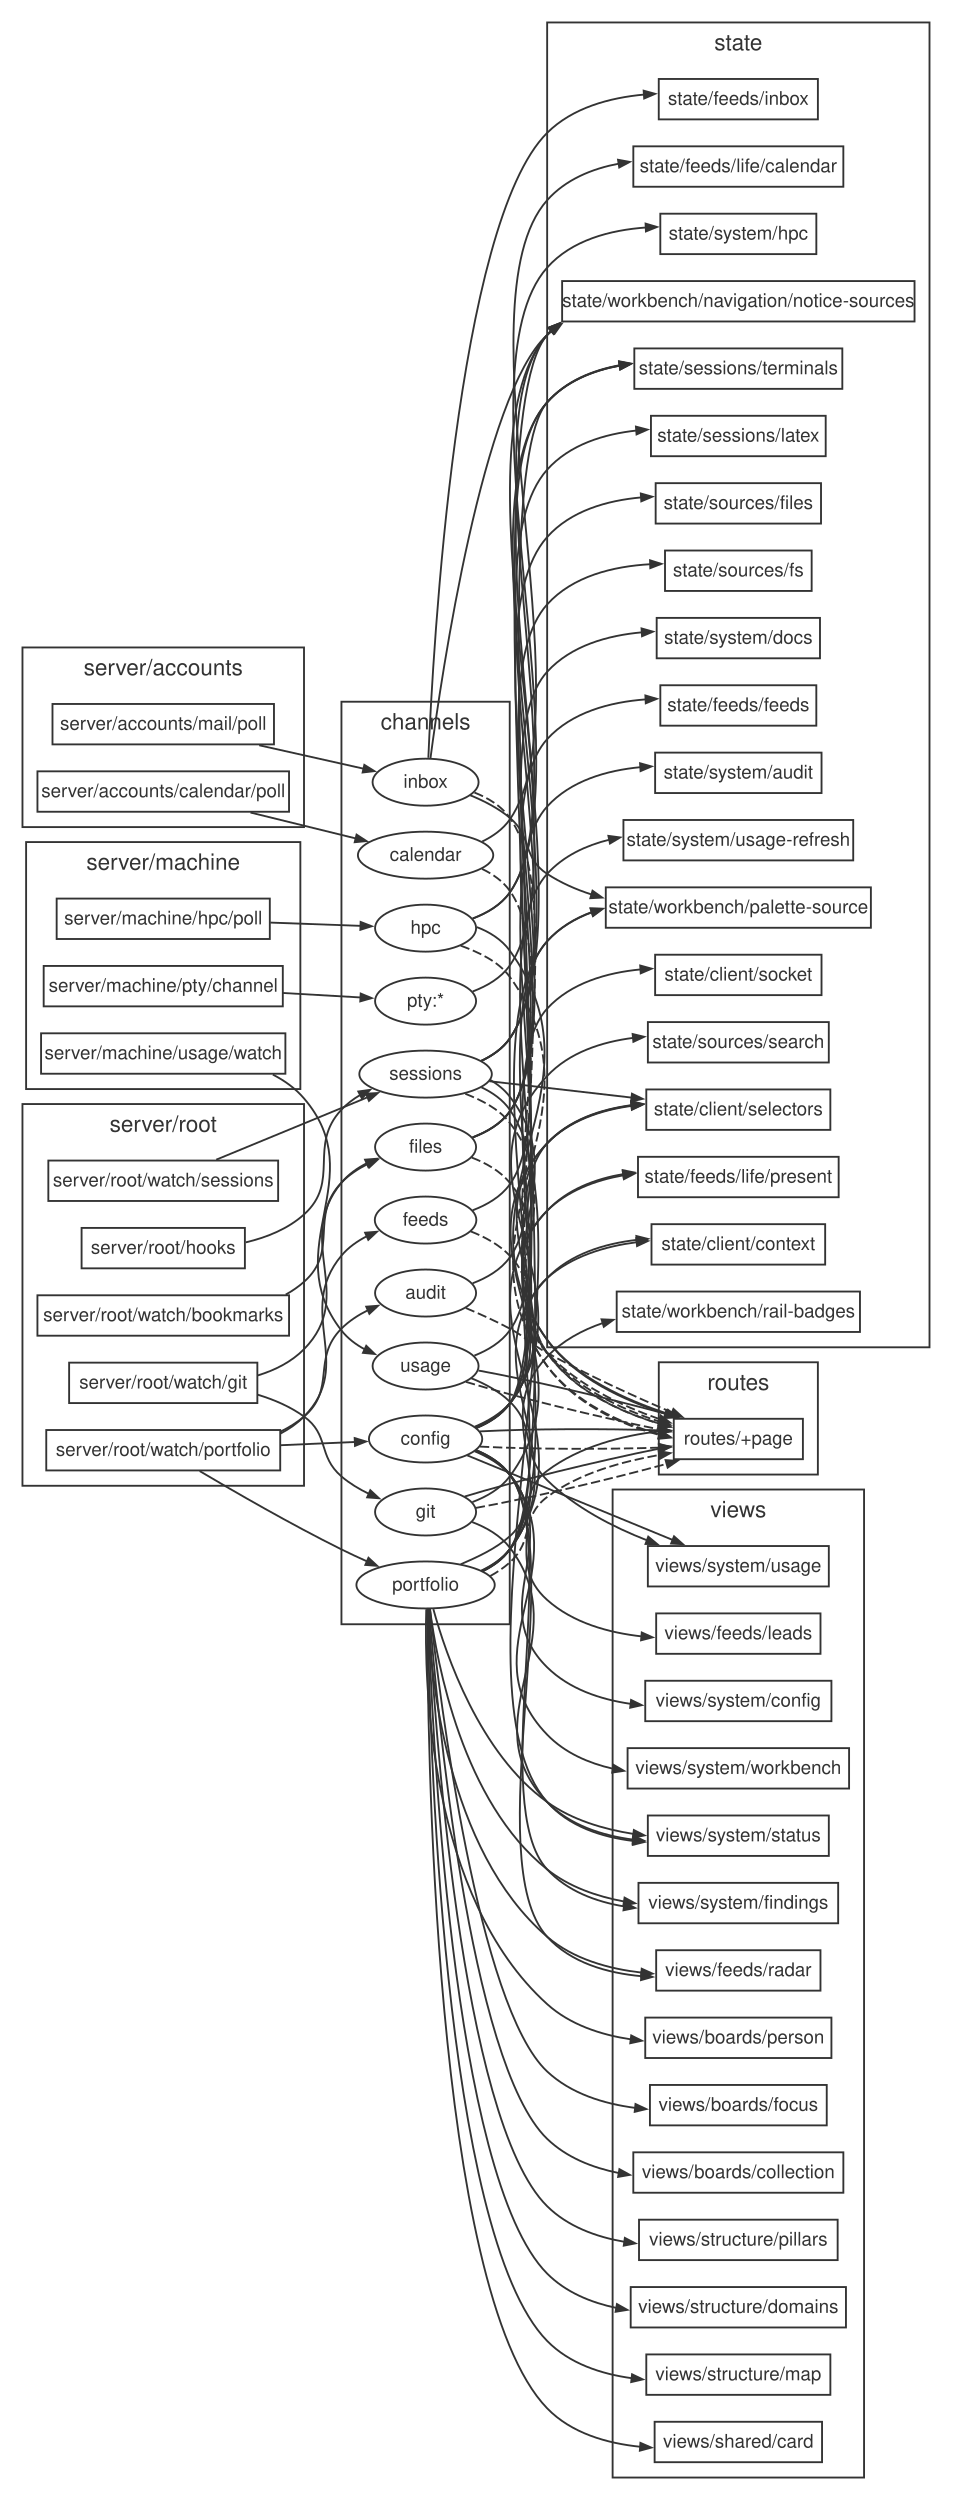
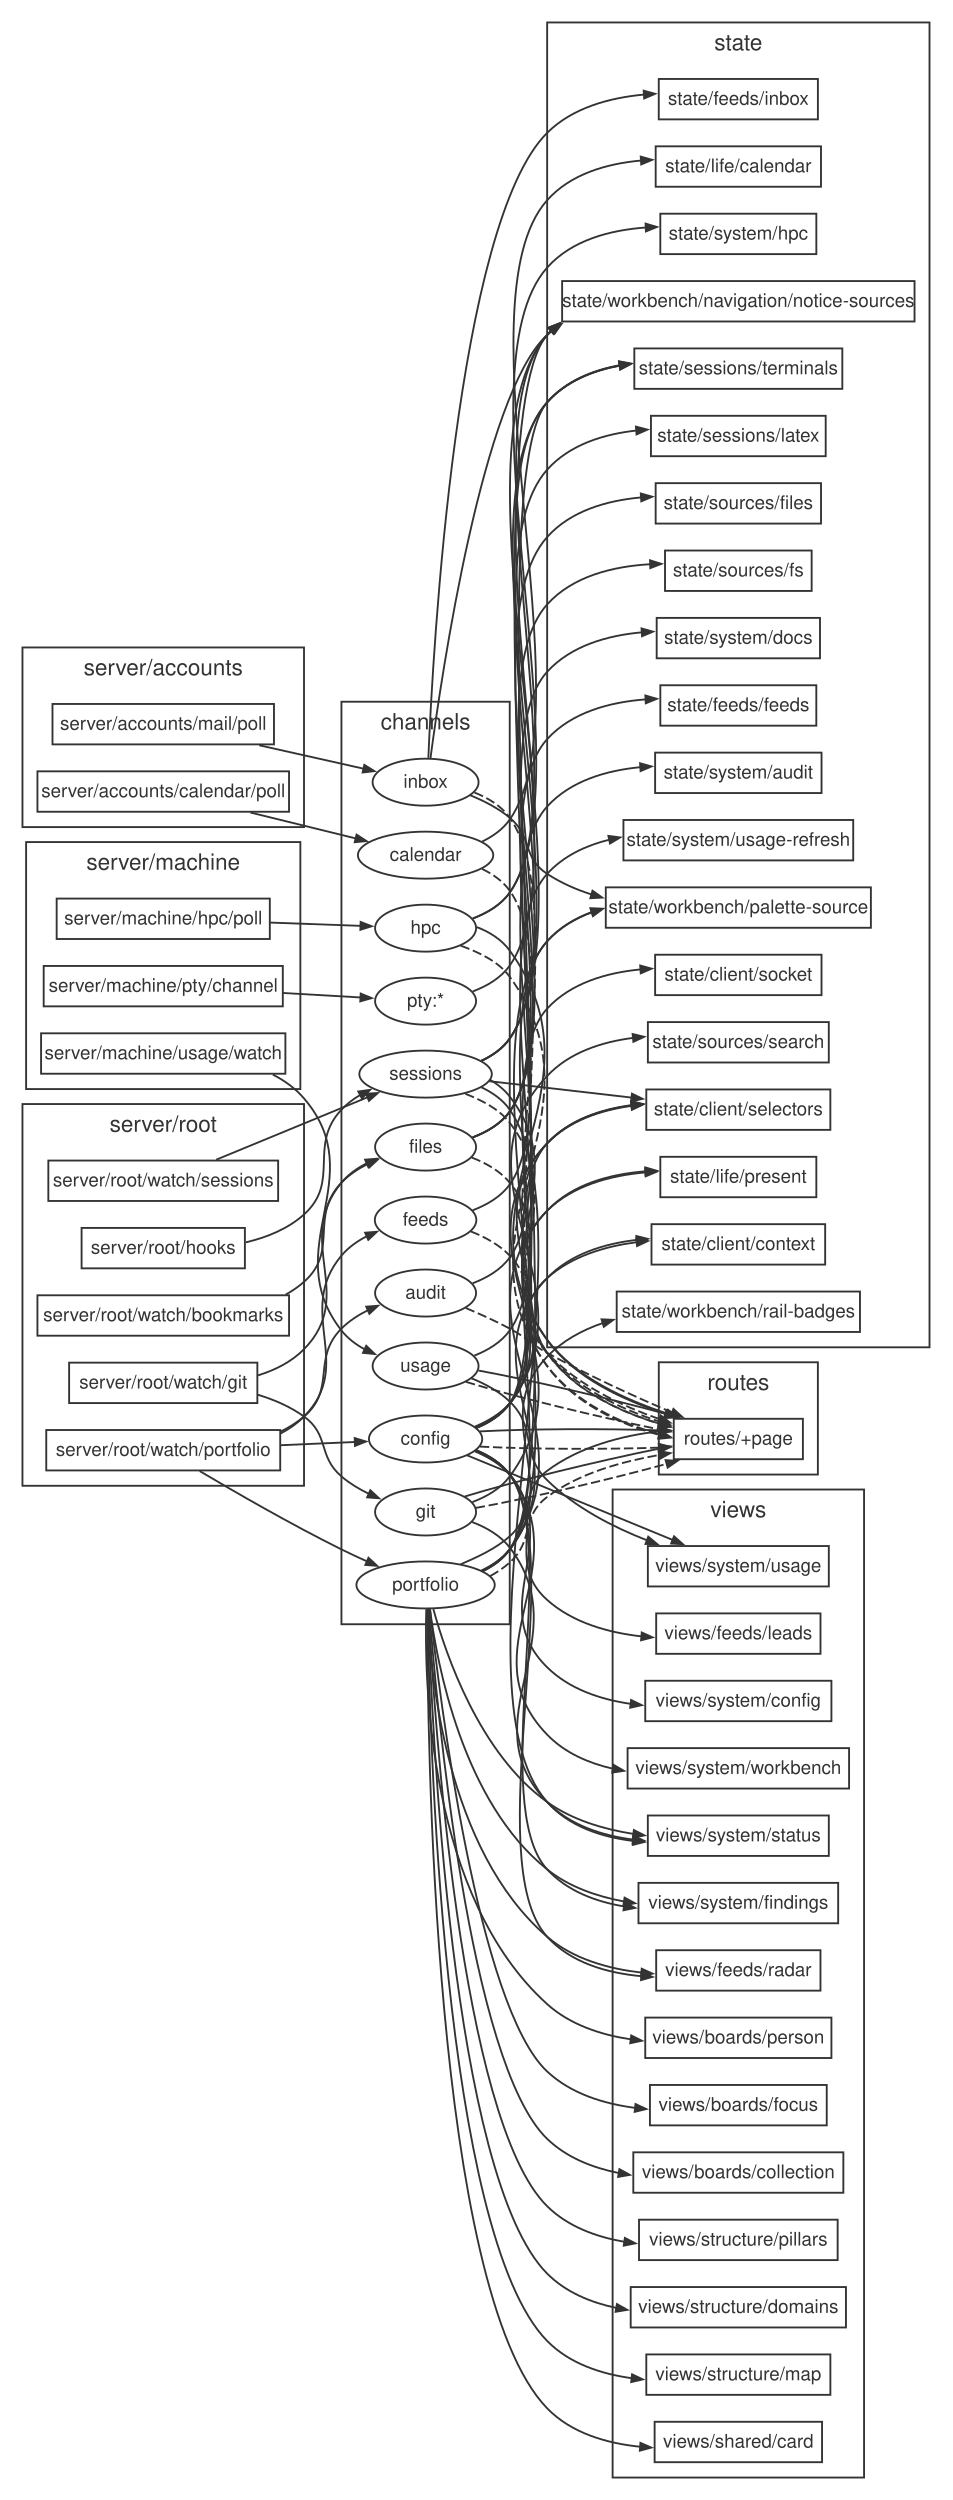
<svg xmlns="http://www.w3.org/2000/svg" width="509pt" height="1336pt" viewBox="0.00 0.00 509.00 1336.00">
  <style>svg { color: #333333; } @media (prefers-color-scheme: dark) { svg { color: #cccccc; background: #1e1e1e; } }</style>
  <g id="graph0" class="graph" transform="scale(1 1) rotate(0) translate(4 1332)">
    <g id="clust1" class="cluster">
      <polygon fill="none" stroke="currentColor" points="8.01,-890 8.01,-986 158.46,-986 158.46,-890 8.01,-890" />
      <text fill="currentColor" xml:space="preserve" text-anchor="middle" x="83.23" y="-971.2" font-family="Helvetica,Arial,sans-serif" font-size="12.00">server/accounts</text>
    </g>
    <g id="clust2" class="cluster">
      <polygon fill="none" stroke="currentColor" points="9.95,-750 9.95,-882 156.51,-882 156.51,-750 9.95,-750" />
      <text fill="currentColor" xml:space="preserve" text-anchor="middle" x="83.23" y="-867.2" font-family="Helvetica,Arial,sans-serif" font-size="12.00">server/machine</text>
    </g>
    <g id="clust3" class="cluster">
      <polygon fill="none" stroke="currentColor" points="8,-538 8,-742 158.47,-742 158.47,-538 8,-538" />
      <text fill="currentColor" xml:space="preserve" text-anchor="middle" x="83.23" y="-727.2" font-family="Helvetica,Arial,sans-serif" font-size="12.00">server/root</text>
    </g>
    <g id="clust4" class="cluster">
      <polygon fill="none" stroke="currentColor" points="178.47,-464 178.47,-957 268.4,-957 268.4,-464 178.47,-464" />
      <text fill="currentColor" xml:space="preserve" text-anchor="middle" x="223.43" y="-942.2" font-family="Helvetica,Arial,sans-serif" font-size="12.00">channels</text>
    </g>
    <g id="clust5" class="cluster">
      <polygon fill="none" stroke="currentColor" points="288.4,-612 288.4,-1320 492.73,-1320 492.73,-612 288.4,-612" />
      <text fill="currentColor" xml:space="preserve" text-anchor="middle" x="390.56" y="-1305.2" font-family="Helvetica,Arial,sans-serif" font-size="12.00">state</text>
    </g>
    <g id="clust6" class="cluster">
      <polygon fill="none" stroke="currentColor" points="323.38,-8 323.38,-536 457.75,-536 457.75,-8 323.38,-8" />
      <text fill="currentColor" xml:space="preserve" text-anchor="middle" x="390.56" y="-521.2" font-family="Helvetica,Arial,sans-serif" font-size="12.00">views</text>
    </g>
    <g id="clust7" class="cluster">
      <polygon fill="none" stroke="currentColor" points="348.06,-544 348.06,-604 433.07,-604 433.07,-544 348.06,-544" />
      <text fill="currentColor" xml:space="preserve" text-anchor="middle" x="390.56" y="-589.2" font-family="Helvetica,Arial,sans-serif" font-size="12.00">routes</text>
    </g>
    <g id="node1" class="node">
      <polygon fill="none" stroke="currentColor" points="150.46,-919.8 16.01,-919.8 16.01,-898.2 150.46,-898.2 150.46,-919.8" />
      <text fill="currentColor" xml:space="preserve" text-anchor="middle" x="83.23" y="-906" font-family="Helvetica,Arial,sans-serif" font-size="10.00">server/accounts/calendar/poll</text>
    </g>
    <g id="node12" class="node">
      <ellipse fill="none" stroke="currentColor" cx="223.43" cy="-875" rx="36.16" ry="12.56" />
      <text fill="currentColor" xml:space="preserve" text-anchor="middle" x="223.43" y="-872" font-family="Helvetica,Arial,sans-serif" font-size="10.00">calendar</text>
    </g>
    <g id="edge68" class="edge">
      <path fill="none" stroke="currentColor" d="M129.87,-897.77C148.17,-893.27 168.96,-888.16 186.19,-883.92" />
      <polygon fill="currentColor" stroke="currentColor" points="186.55,-885.99 191.87,-882.52 185.55,-881.91 186.55,-885.99" />
    </g>
    <g id="node2" class="node">
      <polygon fill="none" stroke="currentColor" points="142.41,-955.8 24.05,-955.8 24.05,-934.2 142.41,-934.2 142.41,-955.8" />
      <text fill="currentColor" xml:space="preserve" text-anchor="middle" x="83.23" y="-942" font-family="Helvetica,Arial,sans-serif" font-size="10.00">server/accounts/mail/poll</text>
    </g>
    <g id="node18" class="node">
      <ellipse fill="none" stroke="currentColor" cx="223.43" cy="-914" rx="28.33" ry="12.56" />
      <text fill="currentColor" xml:space="preserve" text-anchor="middle" x="223.43" y="-911" font-family="Helvetica,Arial,sans-serif" font-size="10.00">inbox</text>
    </g>
    <g id="edge69" class="edge">
      <path fill="none" stroke="currentColor" d="M134.52,-933.72C153.12,-929.55 173.7,-924.93 190.26,-921.22" />
      <polygon fill="currentColor" stroke="currentColor" points="190.7,-923.27 196.09,-919.91 189.78,-919.17 190.7,-923.27" />
    </g>
    <g id="node3" class="node">
      <polygon fill="none" stroke="currentColor" points="140.19,-851.8 26.28,-851.8 26.28,-830.2 140.19,-830.2 140.19,-851.8" />
      <text fill="currentColor" xml:space="preserve" text-anchor="middle" x="83.23" y="-838" font-family="Helvetica,Arial,sans-serif" font-size="10.00">server/machine/hpc/poll</text>
    </g>
    <g id="node17" class="node">
      <ellipse fill="none" stroke="currentColor" cx="223.43" cy="-836" rx="27" ry="12.56" />
      <text fill="currentColor" xml:space="preserve" text-anchor="middle" x="223.43" y="-833" font-family="Helvetica,Arial,sans-serif" font-size="10.00">hpc</text>
    </g>
    <g id="edge70" class="edge">
      <path fill="none" stroke="currentColor" d="M140.44,-838.97C156.86,-838.37 174.29,-837.74 188.83,-837.22" />
      <polygon fill="currentColor" stroke="currentColor" points="188.72,-839.32 194.64,-837.01 188.57,-835.12 188.72,-839.32" />
    </g>
    <g id="node4" class="node">
      <polygon fill="none" stroke="currentColor" points="147.13,-815.8 19.34,-815.8 19.34,-794.2 147.13,-794.2 147.13,-815.8" />
      <text fill="currentColor" xml:space="preserve" text-anchor="middle" x="83.23" y="-802" font-family="Helvetica,Arial,sans-serif" font-size="10.00">server/machine/pty/channel</text>
    </g>
    <g id="node20" class="node">
      <ellipse fill="none" stroke="currentColor" cx="223.43" cy="-797" rx="27" ry="12.56" />
      <text fill="currentColor" xml:space="preserve" text-anchor="middle" x="223.43" y="-794" font-family="Helvetica,Arial,sans-serif" font-size="10.00">pty:*</text>
    </g>
    <g id="edge71" class="edge">
      <path fill="none" stroke="currentColor" d="M147.27,-801.35C161.53,-800.53 176.15,-799.68 188.65,-798.96" />
      <polygon fill="currentColor" stroke="currentColor" points="188.76,-801.05 194.63,-798.61 188.52,-796.86 188.76,-801.05" />
    </g>
    <g id="node5" class="node">
      <polygon fill="none" stroke="currentColor" points="148.51,-779.8 17.95,-779.8 17.95,-758.2 148.51,-758.2 148.51,-779.8" />
      <text fill="currentColor" xml:space="preserve" text-anchor="middle" x="83.23" y="-766" font-family="Helvetica,Arial,sans-serif" font-size="10.00">server/machine/usage/watch</text>
    </g>
    <g id="node22" class="node">
      <ellipse fill="none" stroke="currentColor" cx="223.43" cy="-602" rx="28.32" ry="12.56" />
      <text fill="currentColor" xml:space="preserve" text-anchor="middle" x="223.43" y="-599" font-family="Helvetica,Arial,sans-serif" font-size="10.00">usage</text>
    </g>
    <g id="edge72" class="edge">
      <path fill="none" stroke="currentColor" d="M141.79,-757.75C148.1,-754.51 153.88,-750.35 158.47,-745 194.81,-702.63 144.18,-665.05 178.47,-621 181.77,-616.76 186.2,-613.45 190.99,-610.87" />
      <polygon fill="currentColor" stroke="currentColor" points="191.72,-612.84 196.29,-608.42 189.96,-609.03 191.72,-612.84" />
    </g>
    <g id="node6" class="node">
      <polygon fill="none" stroke="currentColor" points="126.87,-675.8 39.6,-675.8 39.6,-654.2 126.87,-654.2 126.87,-675.8" />
      <text fill="currentColor" xml:space="preserve" text-anchor="middle" x="83.23" y="-662" font-family="Helvetica,Arial,sans-serif" font-size="10.00">server/root/hooks</text>
    </g>
    <g id="node21" class="node">
      <ellipse fill="none" stroke="currentColor" cx="223.43" cy="-758" rx="35.4" ry="12.56" />
      <text fill="currentColor" xml:space="preserve" text-anchor="middle" x="223.43" y="-755" font-family="Helvetica,Arial,sans-serif" font-size="10.00">sessions</text>
    </g>
    <g id="edge73" class="edge">
      <path fill="none" stroke="currentColor" d="M127.36,-668.09C138.57,-670.73 149.89,-675.28 158.47,-683 178.11,-700.68 160.4,-719.72 178.47,-739 181.38,-742.11 184.89,-744.74 188.64,-746.95" />
      <polygon fill="currentColor" stroke="currentColor" points="187.47,-748.71 193.77,-749.59 189.4,-744.98 187.47,-748.71" />
    </g>
    <g id="node7" class="node">
      <polygon fill="none" stroke="currentColor" points="150.47,-639.8 16,-639.8 16,-618.2 150.47,-618.2 150.47,-639.8" />
      <text fill="currentColor" xml:space="preserve" text-anchor="middle" x="83.23" y="-626" font-family="Helvetica,Arial,sans-serif" font-size="10.00">server/root/watch/bookmarks</text>
    </g>
    <g id="node15" class="node">
      <ellipse fill="none" stroke="currentColor" cx="223.43" cy="-719" rx="27" ry="12.56" />
      <text fill="currentColor" xml:space="preserve" text-anchor="middle" x="223.43" y="-716" font-family="Helvetica,Arial,sans-serif" font-size="10.00">files</text>
    </g>
    <g id="edge74" class="edge">
      <path fill="none" stroke="currentColor" d="M148.68,-640.16C152.19,-642.1 155.49,-644.37 158.47,-647 177.33,-663.68 161.09,-681.78 178.47,-700 182.42,-704.15 187.43,-707.44 192.65,-710.03" />
      <polygon fill="currentColor" stroke="currentColor" points="191.57,-711.85 197.91,-712.35 193.26,-708.01 191.57,-711.85" />
    </g>
    <g id="node8" class="node">
      <polygon fill="none" stroke="currentColor" points="133.53,-603.8 32.94,-603.8 32.94,-582.2 133.53,-582.2 133.53,-603.8" />
      <text fill="currentColor" xml:space="preserve" text-anchor="middle" x="83.23" y="-590" font-family="Helvetica,Arial,sans-serif" font-size="10.00">server/root/watch/git</text>
    </g>
    <g id="edge75" class="edge">
      <path fill="none" stroke="currentColor" d="M133.78,-596.98C142.97,-599.79 151.77,-604.19 158.47,-611 186.89,-639.91 152.6,-668.78 178.47,-700 182.12,-704.41 187,-707.83 192.17,-710.46" />
      <polygon fill="currentColor" stroke="currentColor" points="191.08,-712.28 197.42,-712.78 192.78,-708.43 191.08,-712.28" />
    </g>
    <g id="node16" class="node">
      <ellipse fill="none" stroke="currentColor" cx="223.43" cy="-524" rx="27" ry="12.56" />
      <text fill="currentColor" xml:space="preserve" text-anchor="middle" x="223.43" y="-521" font-family="Helvetica,Arial,sans-serif" font-size="10.00">git</text>
    </g>
    <g id="edge76" class="edge">
      <path fill="none" stroke="currentColor" d="M133.71,-586.67C142.49,-584.02 151.15,-580.28 158.47,-575 172.07,-565.19 165.75,-553.93 178.47,-543 182.81,-539.27 188,-536.16 193.27,-533.63" />
      <polygon fill="currentColor" stroke="currentColor" points="193.89,-535.65 198.54,-531.32 192.2,-531.8 193.89,-535.65" />
    </g>
    <g id="node9" class="node">
      <polygon fill="none" stroke="currentColor" points="145.75,-567.8 20.72,-567.8 20.72,-546.2 145.75,-546.2 145.75,-567.8" />
      <text fill="currentColor" xml:space="preserve" text-anchor="middle" x="83.23" y="-554" font-family="Helvetica,Arial,sans-serif" font-size="10.00">server/root/watch/portfolio</text>
    </g>
    <g id="node11" class="node">
      <ellipse fill="none" stroke="currentColor" cx="223.43" cy="-641" rx="27" ry="12.56" />
      <text fill="currentColor" xml:space="preserve" text-anchor="middle" x="223.43" y="-638" font-family="Helvetica,Arial,sans-serif" font-size="10.00">audit</text>
    </g>
    <g id="edge77" class="edge">
      <path fill="none" stroke="currentColor" d="M146.05,-567.01C150.51,-569.2 154.72,-571.83 158.47,-575 175.78,-589.68 162.46,-605.9 178.47,-622 182.51,-626.06 187.56,-629.31 192.78,-631.9" />
      <polygon fill="currentColor" stroke="currentColor" points="191.71,-633.72 198.04,-634.21 193.4,-629.88 191.71,-633.72" />
    </g>
    <g id="node13" class="node">
      <ellipse fill="none" stroke="currentColor" cx="223.43" cy="-563" rx="30.28" ry="12.56" />
      <text fill="currentColor" xml:space="preserve" text-anchor="middle" x="223.43" y="-560" font-family="Helvetica,Arial,sans-serif" font-size="10.00">config</text>
    </g>
    <g id="edge78" class="edge">
      <path fill="none" stroke="currentColor" d="M146.06,-559.68C159.63,-560.27 173.57,-560.88 185.78,-561.41" />
      <polygon fill="currentColor" stroke="currentColor" points="185.53,-563.5 191.62,-561.66 185.71,-559.3 185.53,-563.5" />
    </g>
    <g id="node14" class="node">
      <ellipse fill="none" stroke="currentColor" cx="223.43" cy="-680" rx="27.14" ry="12.56" />
      <text fill="currentColor" xml:space="preserve" text-anchor="middle" x="223.43" y="-677" font-family="Helvetica,Arial,sans-serif" font-size="10.00">feeds</text>
    </g>
    <g id="edge79" class="edge">
      <path fill="none" stroke="currentColor" d="M145.98,-565.95C150.57,-568.35 154.83,-571.33 158.47,-575 186.09,-602.88 153.32,-630.88 178.47,-661 182.14,-665.4 187.02,-668.81 192.19,-671.44" />
      <polygon fill="currentColor" stroke="currentColor" points="191.11,-673.25 197.45,-673.76 192.81,-669.41 191.11,-673.25" />
    </g>
    <g id="node19" class="node">
      <ellipse fill="none" stroke="currentColor" cx="223.43" cy="-485" rx="36.96" ry="12.56" />
      <text fill="currentColor" xml:space="preserve" text-anchor="middle" x="223.43" y="-482" font-family="Helvetica,Arial,sans-serif" font-size="10.00">portfolio</text>
    </g>
    <g id="edge80" class="edge">
      <path fill="none" stroke="currentColor" d="M102.7,-545.86C121.48,-534.71 151.56,-517.34 178.47,-504 182.87,-501.82 187.59,-499.63 192.24,-497.55" />
      <polygon fill="currentColor" stroke="currentColor" points="192.91,-499.55 197.57,-495.22 191.23,-495.7 192.91,-499.55" />
    </g>
    <g id="node10" class="node">
      <polygon fill="none" stroke="currentColor" points="144.64,-711.8 21.83,-711.8 21.83,-690.2 144.64,-690.2 144.64,-711.8" />
      <text fill="currentColor" xml:space="preserve" text-anchor="middle" x="83.23" y="-698" font-family="Helvetica,Arial,sans-serif" font-size="10.00">server/root/watch/sessions</text>
    </g>
    <g id="edge81" class="edge">
      <path fill="none" stroke="currentColor" d="M111.54,-712.26C134.88,-721.89 168.41,-735.72 192.48,-745.65" />
      <polygon fill="currentColor" stroke="currentColor" points="191.57,-747.54 197.91,-747.89 193.17,-743.66 191.57,-747.54" />
    </g>
    <g id="node35" class="node">
      <polygon fill="none" stroke="currentColor" points="435.03,-929.8 346.1,-929.8 346.1,-908.2 435.03,-908.2 435.03,-929.8" />
      <text fill="currentColor" xml:space="preserve" text-anchor="middle" x="390.56" y="-916" font-family="Helvetica,Arial,sans-serif" font-size="10.00">state/system/audit</text>
    </g>
    <g id="edge2" class="edge">
      <path fill="none" stroke="currentColor" d="M248.57,-646.22C256.09,-649.05 263.64,-653.38 268.4,-660 299.74,-703.65 252.21,-861.27 288.4,-901 300.96,-914.8 320.15,-920.32 338.45,-922.04" />
      <polygon fill="currentColor" stroke="currentColor" points="338.04,-924.11 344.17,-922.42 338.32,-919.92 338.04,-924.11" />
    </g>
    <g id="node56" class="node">
      <polygon fill="none" stroke="currentColor" points="425.07,-573.8 356.06,-573.8 356.06,-552.2 425.07,-552.2 425.07,-573.8" />
      <text fill="currentColor" xml:space="preserve" text-anchor="middle" x="390.56" y="-560" font-family="Helvetica,Arial,sans-serif" font-size="10.00">routes/+page</text>
    </g>
    <g id="edge1" class="edge">
      <path fill="none" stroke="currentColor" stroke-dasharray="5,2" d="M244.9,-633C252.42,-629.84 260.92,-626.01 268.4,-622 277.74,-616.99 279.1,-614.1 288.4,-609 310.04,-597.13 335.31,-585.64 355.18,-577.11" />
      <polygon fill="currentColor" stroke="currentColor" points="355.88,-579.1 360.58,-574.81 354.24,-575.23 355.88,-579.1" />
    </g>
    <g id="node28" class="node">
-       <polygon fill="none" stroke="currentColor" points="446.68,-1253.8 334.45,-1253.8 334.45,-1232.2 446.68,-1232.2 446.68,-1253.8" />
-       <text fill="currentColor" xml:space="preserve" text-anchor="middle" x="390.56" y="-1240" font-family="Helvetica,Arial,sans-serif" font-size="10.00">state/feeds/life/calendar</text>
+       <polygon fill="none" stroke="currentColor" points="434.74,-1253.8 346.39,-1253.8 346.39,-1232.2 434.74,-1232.2 434.74,-1253.8" />
+       <text fill="currentColor" xml:space="preserve" text-anchor="middle" x="390.56" y="-1240" font-family="Helvetica,Arial,sans-serif" font-size="10.00">state/life/calendar</text>
    </g>
    <g id="edge4" class="edge">
-       <path fill="none" stroke="currentColor" d="M253.69,-882.3C259.42,-885.05 264.77,-888.83 268.4,-894 310.71,-954.33 239.39,-1169.97 288.4,-1225 298.23,-1236.05 312.32,-1241.83 326.86,-1244.59" />
-       <polygon fill="currentColor" stroke="currentColor" points="326.27,-1246.63 332.52,-1245.48 326.92,-1242.48 326.27,-1246.63" />
+       <path fill="none" stroke="currentColor" d="M253.69,-882.3C259.42,-885.05 264.77,-888.83 268.4,-894 310.71,-954.33 239.39,-1169.97 288.4,-1225 300.91,-1239.06 320.29,-1244.58 338.75,-1246.22" />
+       <polygon fill="currentColor" stroke="currentColor" points="338.41,-1248.31 344.53,-1246.59 338.67,-1244.12 338.41,-1248.31" />
    </g>
    <g id="edge3" class="edge">
      <path fill="none" stroke="currentColor" stroke-dasharray="5,2" d="M253.61,-867.65C259.34,-864.9 264.71,-861.14 268.4,-856 300.47,-811.24 256.74,-654.06 288.4,-609 302.35,-589.14 327.01,-577.69 348.49,-571.18" />
      <polygon fill="currentColor" stroke="currentColor" points="348.98,-573.23 354.18,-569.57 347.83,-569.19 348.98,-573.23" />
    </g>
    <g id="node23" class="node">
      <polygon fill="none" stroke="currentColor" points="436.97,-677.8 344.16,-677.8 344.16,-656.2 436.97,-656.2 436.97,-677.8" />
      <text fill="currentColor" xml:space="preserve" text-anchor="middle" x="390.56" y="-664" font-family="Helvetica,Arial,sans-serif" font-size="10.00">state/client/context</text>
    </g>
    <g id="edge7" class="edge">
      <path fill="none" stroke="currentColor" d="M249.64,-569.55C256.52,-572.4 263.42,-576.41 268.4,-582 289.04,-605.23 265.21,-628.31 288.4,-649 301.44,-660.64 319.33,-666 336.43,-668.19" />
      <polygon fill="currentColor" stroke="currentColor" points="336.01,-670.26 342.19,-668.79 336.44,-666.08 336.01,-670.26" />
    </g>
    <g id="node24" class="node">
      <polygon fill="none" stroke="currentColor" points="439.74,-749.8 341.38,-749.8 341.38,-728.2 439.74,-728.2 439.74,-749.8" />
      <text fill="currentColor" xml:space="preserve" text-anchor="middle" x="390.56" y="-736" font-family="Helvetica,Arial,sans-serif" font-size="10.00">state/client/selectors</text>
    </g>
    <g id="edge8" class="edge">
      <path fill="none" stroke="currentColor" d="M250.18,-569.11C257.07,-571.94 263.85,-576.06 268.4,-582 306.31,-631.58 245,-676.14 288.4,-721 300.17,-733.17 317.13,-738.79 333.8,-741.05" />
      <polygon fill="currentColor" stroke="currentColor" points="333.22,-743.09 339.41,-741.65 333.67,-738.92 333.22,-743.09" />
    </g>
    <g id="node25" class="node">
      <polygon fill="none" stroke="currentColor" points="435.02,-821.8 346.1,-821.8 346.1,-800.2 435.02,-800.2 435.02,-821.8" />
      <text fill="currentColor" xml:space="preserve" text-anchor="middle" x="390.56" y="-808" font-family="Helvetica,Arial,sans-serif" font-size="10.00">state/client/socket</text>
    </g>
    <g id="edge9" class="edge">
      <path fill="none" stroke="currentColor" d="M250.36,-568.97C257.25,-571.8 263.99,-575.95 268.4,-582 296.09,-620.09 256.48,-758.37 288.4,-793 301.04,-806.72 320.25,-812.24 338.54,-813.96" />
      <polygon fill="currentColor" stroke="currentColor" points="338.12,-816.03 344.25,-814.35 338.4,-811.84 338.12,-816.03" />
    </g>
    <g id="node29" class="node">
-       <polygon fill="none" stroke="currentColor" points="444.18,-713.8 336.94,-713.8 336.94,-692.2 444.18,-692.2 444.18,-713.8" />
-       <text fill="currentColor" xml:space="preserve" text-anchor="middle" x="390.56" y="-700" font-family="Helvetica,Arial,sans-serif" font-size="10.00">state/feeds/life/present</text>
+       <polygon fill="none" stroke="currentColor" points="432.25,-713.8 348.88,-713.8 348.88,-692.2 432.25,-692.2 432.25,-713.8" />
+       <text fill="currentColor" xml:space="preserve" text-anchor="middle" x="390.56" y="-700" font-family="Helvetica,Arial,sans-serif" font-size="10.00">state/life/present</text>
    </g>
    <g id="edge10" class="edge">
-       <path fill="none" stroke="currentColor" d="M250,-569.25C256.88,-572.09 263.71,-576.17 268.4,-582 297.62,-618.34 255.16,-652.29 288.4,-685 299.27,-695.7 314.16,-701.26 329.18,-703.92" />
-       <polygon fill="currentColor" stroke="currentColor" points="328.81,-705.99 335.05,-704.78 329.42,-701.83 328.81,-705.99" />
+       <path fill="none" stroke="currentColor" d="M250,-569.25C256.88,-572.09 263.71,-576.17 268.4,-582 297.62,-618.34 255.16,-652.29 288.4,-685 302.14,-698.53 322.33,-703.85 341.06,-705.47" />
+       <polygon fill="currentColor" stroke="currentColor" points="340.8,-707.55 346.92,-705.83 341.06,-703.36 340.8,-707.55" />
    </g>
    <g id="node31" class="node">
      <polygon fill="none" stroke="currentColor" points="446.14,-1145.8 334.98,-1145.8 334.98,-1124.2 446.14,-1124.2 446.14,-1145.8" />
      <text fill="currentColor" xml:space="preserve" text-anchor="middle" x="390.56" y="-1132" font-family="Helvetica,Arial,sans-serif" font-size="10.00">state/sessions/terminals</text>
    </g>
    <g id="edge11" class="edge">
      <path fill="none" stroke="currentColor" d="M250.58,-568.82C257.48,-571.64 264.17,-575.82 268.4,-582 301.99,-631.09 249.35,-1072.12 288.4,-1117 298.26,-1128.33 312.58,-1134.16 327.36,-1136.87" />
      <polygon fill="currentColor" stroke="currentColor" points="326.89,-1138.93 333.14,-1137.74 327.52,-1134.77 326.89,-1138.93" />
    </g>
    <g id="node34" class="node">
      <polygon fill="none" stroke="currentColor" points="438.91,-785.8 342.22,-785.8 342.22,-764.2 438.91,-764.2 438.91,-785.8" />
      <text fill="currentColor" xml:space="preserve" text-anchor="middle" x="390.56" y="-772" font-family="Helvetica,Arial,sans-serif" font-size="10.00">state/sources/search</text>
    </g>
    <g id="edge12" class="edge">
      <path fill="none" stroke="currentColor" d="M250.29,-569.03C257.18,-571.86 263.94,-575.99 268.4,-582 315.04,-644.87 234.79,-699.95 288.4,-757 300.21,-769.57 317.53,-775.21 334.51,-777.37" />
      <polygon fill="currentColor" stroke="currentColor" points="334.07,-779.43 340.25,-777.94 334.48,-775.25 334.07,-779.43" />
    </g>
    <g id="node40" class="node">
      <polygon fill="none" stroke="currentColor" points="461.4,-857.8 319.73,-857.8 319.73,-836.2 461.4,-836.2 461.4,-857.8" />
      <text fill="currentColor" xml:space="preserve" text-anchor="middle" x="390.56" y="-844" font-family="Helvetica,Arial,sans-serif" font-size="10.00">state/workbench/palette-source</text>
    </g>
    <g id="edge13" class="edge">
      <path fill="none" stroke="currentColor" d="M250.42,-568.93C257.31,-571.76 264.04,-575.92 268.4,-582 300.47,-626.76 251.35,-788.25 288.4,-829 294.95,-836.21 303.3,-841.16 312.4,-844.49" />
      <polygon fill="currentColor" stroke="currentColor" points="311.68,-846.46 318.03,-846.27 312.95,-842.46 311.68,-846.46" />
    </g>
    <g id="node45" class="node">
      <polygon fill="none" stroke="currentColor" points="434.47,-469.8 346.66,-469.8 346.66,-448.2 434.47,-448.2 434.47,-469.8" />
      <text fill="currentColor" xml:space="preserve" text-anchor="middle" x="390.56" y="-456" font-family="Helvetica,Arial,sans-serif" font-size="10.00">views/feeds/leads</text>
    </g>
    <g id="edge14" class="edge">
      <path fill="none" stroke="currentColor" d="M249.64,-556.45C256.52,-553.6 263.42,-549.59 268.4,-544 289.04,-520.77 265.21,-497.69 288.4,-477 302.15,-464.73 321.27,-459.44 339.19,-457.48" />
      <polygon fill="currentColor" stroke="currentColor" points="338.95,-459.61 344.74,-457 338.58,-455.42 338.95,-459.61" />
    </g>
    <g id="node46" class="node">
      <polygon fill="none" stroke="currentColor" points="434.46,-289.8 346.66,-289.8 346.66,-268.2 434.46,-268.2 434.46,-289.8" />
      <text fill="currentColor" xml:space="preserve" text-anchor="middle" x="390.56" y="-276" font-family="Helvetica,Arial,sans-serif" font-size="10.00">views/feeds/radar</text>
    </g>
    <g id="edge15" class="edge">
      <path fill="none" stroke="currentColor" d="M250.42,-557.07C257.31,-554.24 264.04,-550.08 268.4,-544 300.47,-499.24 251.35,-337.75 288.4,-297 301.05,-283.07 320.46,-277.57 338.9,-275.91" />
      <polygon fill="currentColor" stroke="currentColor" points="338.82,-278.02 344.67,-275.54 338.55,-273.83 338.82,-278.02" />
    </g>
    <g id="node51" class="node">
      <polygon fill="none" stroke="currentColor" points="440.31,-433.8 340.82,-433.8 340.82,-412.2 440.31,-412.2 440.31,-433.8" />
      <text fill="currentColor" xml:space="preserve" text-anchor="middle" x="390.56" y="-420" font-family="Helvetica,Arial,sans-serif" font-size="10.00">views/system/config</text>
    </g>
    <g id="edge16" class="edge">
      <path fill="none" stroke="currentColor" d="M250,-556.75C256.88,-553.91 263.71,-549.83 268.4,-544 297.62,-507.66 255.16,-473.71 288.4,-441 300.19,-429.39 316.73,-423.83 333.02,-421.46" />
      <polygon fill="currentColor" stroke="currentColor" points="333.25,-423.55 338.96,-420.76 332.76,-419.38 333.25,-423.55" />
    </g>
    <g id="node52" class="node">
      <polygon fill="none" stroke="currentColor" points="443.92,-325.8 337.2,-325.8 337.2,-304.2 443.92,-304.2 443.92,-325.8" />
      <text fill="currentColor" xml:space="preserve" text-anchor="middle" x="390.56" y="-312" font-family="Helvetica,Arial,sans-serif" font-size="10.00">views/system/findings</text>
    </g>
    <g id="edge17" class="edge">
      <path fill="none" stroke="currentColor" d="M250.36,-557.03C257.25,-554.2 263.99,-550.05 268.4,-544 296.09,-505.91 256.48,-367.63 288.4,-333 299.04,-321.45 314.32,-315.72 329.8,-313.16" />
      <polygon fill="currentColor" stroke="currentColor" points="329.74,-315.29 335.4,-312.41 329.18,-311.13 329.74,-315.29" />
    </g>
    <g id="node54" class="node">
      <polygon fill="none" stroke="currentColor" points="438.92,-505.8 342.21,-505.8 342.21,-484.2 438.92,-484.2 438.92,-505.8" />
      <text fill="currentColor" xml:space="preserve" text-anchor="middle" x="390.56" y="-492" font-family="Helvetica,Arial,sans-serif" font-size="10.00">views/system/usage</text>
    </g>
    <g id="edge18" class="edge">
      <path fill="none" stroke="currentColor" d="M245.68,-554.25C273.49,-542.8 322.57,-522.59 355.58,-509" />
      <polygon fill="currentColor" stroke="currentColor" points="356.21,-511 360.96,-506.78 354.62,-507.12 356.21,-511" />
    </g>
    <g id="node55" class="node">
      <polygon fill="none" stroke="currentColor" points="449.75,-397.8 331.38,-397.8 331.38,-376.2 449.75,-376.2 449.75,-397.8" />
      <text fill="currentColor" xml:space="preserve" text-anchor="middle" x="390.56" y="-384" font-family="Helvetica,Arial,sans-serif" font-size="10.00">views/system/workbench</text>
    </g>
    <g id="edge19" class="edge">
      <path fill="none" stroke="currentColor" d="M250.18,-556.89C257.07,-554.06 263.85,-549.94 268.4,-544 306.31,-494.42 245,-449.86 288.4,-405 297.76,-395.32 310.41,-389.78 323.58,-386.79" />
      <polygon fill="currentColor" stroke="currentColor" points="323.95,-388.85 329.45,-385.66 323.16,-384.73 323.95,-388.85" />
    </g>
    <g id="edge5" class="edge">
      <path fill="none" stroke="currentColor" stroke-dasharray="5,2" d="M252.44,-558.94C278.74,-557.57 318.4,-557.38 348.31,-558.38" />
      <polygon fill="currentColor" stroke="currentColor" points="348.11,-560.48 354.18,-558.61 348.27,-556.28 348.11,-560.48" />
    </g>
    <g id="edge6" class="edge">
      <path fill="none" stroke="currentColor" d="M252.44,-567.06C278.74,-568.43 318.4,-568.62 348.31,-567.62" />
      <polygon fill="currentColor" stroke="currentColor" points="348.27,-569.72 354.18,-567.39 348.11,-565.52 348.27,-569.72" />
    </g>
    <g id="node26" class="node">
      <polygon fill="none" stroke="currentColor" points="432.24,-965.8 348.88,-965.8 348.88,-944.2 432.24,-944.2 432.24,-965.8" />
      <text fill="currentColor" xml:space="preserve" text-anchor="middle" x="390.56" y="-952" font-family="Helvetica,Arial,sans-serif" font-size="10.00">state/feeds/feeds</text>
    </g>
    <g id="edge21" class="edge">
      <path fill="none" stroke="currentColor" d="M248.56,-685.22C256.08,-688.05 263.64,-692.38 268.4,-699 299.38,-742.09 252.64,-897.78 288.4,-937 301.55,-951.43 321.96,-956.81 341,-958.24" />
      <polygon fill="currentColor" stroke="currentColor" points="340.89,-960.34 346.99,-958.54 341.1,-956.15 340.89,-960.34" />
    </g>
    <g id="edge20" class="edge">
      <path fill="none" stroke="currentColor" stroke-dasharray="5,2" d="M247.55,-673.94C254.99,-671.04 262.75,-666.88 268.4,-661 285.54,-643.14 271.42,-627.02 288.4,-609 304.49,-591.92 328.14,-580.68 348.52,-573.59" />
      <polygon fill="currentColor" stroke="currentColor" points="349.1,-575.61 354.14,-571.73 347.78,-571.63 349.1,-575.61" />
    </g>
    <g id="node32" class="node">
      <polygon fill="none" stroke="currentColor" points="434.75,-1073.8 346.38,-1073.8 346.38,-1052.2 434.75,-1052.2 434.75,-1073.8" />
      <text fill="currentColor" xml:space="preserve" text-anchor="middle" x="390.56" y="-1060" font-family="Helvetica,Arial,sans-serif" font-size="10.00">state/sources/files</text>
    </g>
    <g id="edge23" class="edge">
      <path fill="none" stroke="currentColor" d="M248.64,-724.17C256.16,-726.99 263.7,-731.34 268.4,-738 307.78,-793.88 242.81,-994.05 288.4,-1045 300.94,-1059.03 320.33,-1064.55 338.79,-1066.19" />
      <polygon fill="currentColor" stroke="currentColor" points="338.44,-1068.28 344.56,-1066.56 338.71,-1064.08 338.44,-1068.28" />
    </g>
    <g id="node33" class="node">
      <polygon fill="none" stroke="currentColor" points="429.75,-1037.8 351.38,-1037.8 351.38,-1016.2 429.75,-1016.2 429.75,-1037.8" />
      <text fill="currentColor" xml:space="preserve" text-anchor="middle" x="390.56" y="-1024" font-family="Helvetica,Arial,sans-serif" font-size="10.00">state/sources/fs</text>
    </g>
    <g id="edge24" class="edge">
      <path fill="none" stroke="currentColor" d="M248.6,-724.19C256.12,-727.02 263.67,-731.36 268.4,-738 303.4,-787.21 247.94,-964.17 288.4,-1009 302.07,-1024.15 323.72,-1029.35 343.49,-1030.48" />
      <polygon fill="currentColor" stroke="currentColor" points="343.38,-1032.57 349.44,-1030.67 343.51,-1028.38 343.38,-1032.57" />
    </g>
    <g id="node36" class="node">
      <polygon fill="none" stroke="currentColor" points="434.2,-1001.8 346.93,-1001.8 346.93,-980.2 434.2,-980.2 434.2,-1001.8" />
      <text fill="currentColor" xml:space="preserve" text-anchor="middle" x="390.56" y="-988" font-family="Helvetica,Arial,sans-serif" font-size="10.00">state/system/docs</text>
    </g>
    <g id="edge25" class="edge">
      <path fill="none" stroke="currentColor" d="M248.56,-724.22C256.08,-727.05 263.64,-731.39 268.4,-738 299.01,-780.54 253.06,-934.29 288.4,-973 301.14,-986.96 320.66,-992.45 339.16,-994.09" />
      <polygon fill="currentColor" stroke="currentColor" points="338.83,-996.17 344.95,-994.45 339.1,-991.98 338.83,-996.17" />
    </g>
    <g id="edge22" class="edge">
      <path fill="none" stroke="currentColor" stroke-dasharray="5,2" d="M248.08,-713.41C255.55,-710.54 263.21,-706.29 268.4,-700 294.74,-668.05 262.35,-641.19 288.4,-609 303.44,-590.4 327.64,-579.03 348.6,-572.24" />
      <polygon fill="currentColor" stroke="currentColor" points="349,-574.32 354.12,-570.56 347.77,-570.3 349,-574.32" />
    </g>
    <g id="edge28" class="edge">
      <path fill="none" stroke="currentColor" d="M248.46,-529.3C255.97,-532.13 263.55,-536.45 268.4,-543 315.77,-606.98 233.94,-662.93 288.4,-721 300.03,-733.41 317.04,-739.07 333.8,-741.29" />
      <polygon fill="currentColor" stroke="currentColor" points="333.27,-743.35 339.45,-741.88 333.7,-739.17 333.27,-743.35" />
    </g>
    <g id="node53" class="node">
      <polygon fill="none" stroke="currentColor" points="438.92,-361.8 342.2,-361.8 342.2,-340.2 438.92,-340.2 438.92,-361.8" />
      <text fill="currentColor" xml:space="preserve" text-anchor="middle" x="390.56" y="-348" font-family="Helvetica,Arial,sans-serif" font-size="10.00">views/system/status</text>
    </g>
    <g id="edge29" class="edge">
      <path fill="none" stroke="currentColor" d="M248.33,-518.61C255.83,-515.76 263.44,-511.47 268.4,-505 305.58,-456.53 245.85,-412.84 288.4,-369 300.35,-356.68 317.62,-351.08 334.51,-348.88" />
      <polygon fill="currentColor" stroke="currentColor" points="334.45,-351 340.21,-348.3 334.03,-346.82 334.45,-351" />
    </g>
    <g id="edge26" class="edge">
      <path fill="none" stroke="currentColor" stroke-dasharray="5,2" d="M250.23,-526.16C277.61,-531.07 321.12,-541.17 352.24,-549.71" />
      <polygon fill="currentColor" stroke="currentColor" points="351.67,-551.73 358.01,-551.32 352.8,-547.69 351.67,-551.73" />
    </g>
    <g id="edge27" class="edge">
      <path fill="none" stroke="currentColor" d="M244.35,-532.27C270.03,-540.15 315.32,-551.2 348.51,-557.91" />
      <polygon fill="currentColor" stroke="currentColor" points="348.05,-559.96 354.34,-559.07 348.86,-555.84 348.05,-559.96" />
    </g>
    <g id="node37" class="node">
      <polygon fill="none" stroke="currentColor" points="432.25,-1217.8 348.87,-1217.8 348.87,-1196.2 432.25,-1196.2 432.25,-1217.8" />
      <text fill="currentColor" xml:space="preserve" text-anchor="middle" x="390.56" y="-1204" font-family="Helvetica,Arial,sans-serif" font-size="10.00">state/system/hpc</text>
    </g>
    <g id="edge32" class="edge">
      <path fill="none" stroke="currentColor" d="M248.66,-841.15C256.18,-843.98 263.72,-848.33 268.4,-855 311.07,-915.89 238.96,-1133.46 288.4,-1189 301.49,-1203.71 322.1,-1209.08 341.32,-1210.43" />
      <polygon fill="currentColor" stroke="currentColor" points="340.99,-1212.52 347.08,-1210.7 341.18,-1208.32 340.99,-1212.52" />
    </g>
    <g id="node39" class="node">
      <polygon fill="none" stroke="currentColor" points="484.73,-1181.8 296.4,-1181.8 296.4,-1160.2 484.73,-1160.2 484.73,-1181.8" />
      <text fill="currentColor" xml:space="preserve" text-anchor="middle" x="390.56" y="-1168" font-family="Helvetica,Arial,sans-serif" font-size="10.00">state/workbench/navigation/notice-sources</text>
    </g>
    <g id="edge33" class="edge">
      <path fill="none" stroke="currentColor" d="M248.63,-841.17C256.15,-844 263.69,-848.34 268.4,-855 306.69,-909.21 244.09,-1103.58 288.4,-1153 289.14,-1153.83 289.91,-1154.63 290.7,-1155.4" />
      <polygon fill="currentColor" stroke="currentColor" points="289.13,-1156.83 295.07,-1159.11 291.85,-1153.63 289.13,-1156.83" />
    </g>
    <g id="edge30" class="edge">
      <path fill="none" stroke="currentColor" stroke-dasharray="5,2" d="M242.16,-826.66C251.48,-823.2 262.23,-818.47 268.4,-810 323.06,-734.92 234.44,-677.59 288.4,-602 302.5,-582.25 327.16,-570.8 348.61,-565.1" />
      <polygon fill="currentColor" stroke="currentColor" points="348.93,-567.18 354.27,-563.73 347.94,-563.1 348.93,-567.18" />
    </g>
    <g id="edge31" class="edge">
      <path fill="none" stroke="currentColor" d="M250.82,-836.55C257.55,-834.01 264.09,-829.92 268.4,-824 323.06,-748.92 234.44,-691.59 288.4,-616 303.16,-595.31 329.52,-583.73 351.63,-576.42" />
      <polygon fill="currentColor" stroke="currentColor" points="352.12,-578.46 357.2,-574.64 350.85,-574.46 352.12,-578.46" />
    </g>
    <g id="node27" class="node">
      <polygon fill="none" stroke="currentColor" points="433.08,-1289.8 348.04,-1289.8 348.04,-1268.2 433.08,-1268.2 433.08,-1289.8" />
      <text fill="currentColor" xml:space="preserve" text-anchor="middle" x="390.56" y="-1276" font-family="Helvetica,Arial,sans-serif" font-size="10.00">state/feeds/inbox</text>
    </g>
    <g id="edge35" class="edge">
      <path fill="none" stroke="currentColor" d="M224.91,-927.02C227.31,-984.26 239.84,-1212.74 288.4,-1261 301.91,-1274.43 321.76,-1279.79 340.31,-1281.47" />
      <polygon fill="currentColor" stroke="currentColor" points="339.97,-1283.55 346.1,-1281.86 340.25,-1279.36 339.97,-1283.55" />
    </g>
    <g id="edge36" class="edge">
      <path fill="none" stroke="currentColor" d="M226.04,-926.76C231.98,-971.67 254.06,-1121.48 288.4,-1153 289.34,-1153.87 290.32,-1154.71 291.32,-1155.51" />
      <polygon fill="currentColor" stroke="currentColor" points="289.96,-1157.12 296.07,-1158.87 292.39,-1153.69 289.96,-1157.12" />
    </g>
    <g id="edge37" class="edge">
      <path fill="none" stroke="currentColor" d="M247.3,-907C254.55,-904.06 262.27,-900.11 268.4,-895 280.7,-884.73 274.99,-873.77 288.4,-865 295.63,-860.27 303.74,-856.68 312.15,-853.98" />
      <polygon fill="currentColor" stroke="currentColor" points="312.64,-856.02 317.82,-852.33 311.47,-851.99 312.64,-856.02" />
    </g>
    <g id="edge34" class="edge">
      <path fill="none" stroke="currentColor" stroke-dasharray="5,2" d="M249.54,-908.47C256.75,-905.63 263.88,-901.38 268.4,-895 305.22,-843.01 252.06,-661.33 288.4,-609 302.24,-589.07 326.9,-577.62 348.41,-571.12" />
      <polygon fill="currentColor" stroke="currentColor" points="348.9,-573.17 354.1,-569.52 347.76,-569.13 348.9,-573.17" />
    </g>
    <g id="edge40" class="edge">
      <path fill="none" stroke="currentColor" d="M253.4,-492.51C259.14,-495.25 264.57,-498.97 268.4,-504 307.76,-555.79 243.3,-602.11 288.4,-649 300.73,-661.83 318.81,-667.39 336.29,-669.4" />
      <polygon fill="currentColor" stroke="currentColor" points="336.06,-671.49 342.22,-669.93 336.43,-667.31 336.06,-671.49" />
    </g>
    <g id="edge41" class="edge">
      <path fill="none" stroke="currentColor" d="M253.57,-492.38C259.3,-495.13 264.69,-498.88 268.4,-504 296.82,-543.2 255.62,-685.35 288.4,-721 299.96,-733.58 317.04,-739.27 333.89,-741.46" />
      <polygon fill="currentColor" stroke="currentColor" points="333.39,-743.52 339.57,-742.04 333.82,-739.34 333.39,-743.52" />
    </g>
    <g id="edge42" class="edge">
-       <path fill="none" stroke="currentColor" d="M253.5,-492.43C259.24,-495.18 264.64,-498.92 268.4,-504 316.5,-569.09 233.09,-625.91 288.4,-685 299.02,-696.35 314.14,-702.06 329.45,-704.65" />
-       <polygon fill="currentColor" stroke="currentColor" points="328.76,-706.67 334.99,-705.42 329.34,-702.52 328.76,-706.67" />
+       <path fill="none" stroke="currentColor" d="M253.5,-492.43C259.24,-495.18 264.64,-498.92 268.4,-504 316.5,-569.09 233.09,-625.91 288.4,-685 301.69,-699.2 322.01,-704.57 340.96,-706.05" />
+       <polygon fill="currentColor" stroke="currentColor" points="340.8,-708.15 346.9,-706.37 341.02,-703.95 340.8,-708.15" />
    </g>
    <g id="edge43" class="edge">
      <path fill="none" stroke="currentColor" d="M253.8,-492.22C259.53,-494.98 264.84,-498.77 268.4,-504 308.94,-563.67 241.22,-1098.42 288.4,-1153 289.12,-1153.84 289.88,-1154.66 290.66,-1155.44" />
      <polygon fill="currentColor" stroke="currentColor" points="289.06,-1156.83 294.96,-1159.2 291.82,-1153.67 289.06,-1156.83" />
    </g>
    <g id="edge44" class="edge">
      <path fill="none" stroke="currentColor" d="M253.69,-492.3C259.41,-495.05 264.76,-498.83 268.4,-504 309.98,-563.22 240.24,-774.99 288.4,-829 294.88,-836.27 303.19,-841.26 312.27,-844.6" />
      <polygon fill="currentColor" stroke="currentColor" points="311.54,-846.58 317.89,-846.4 312.81,-842.58 311.54,-846.58" />
    </g>
    <g id="node41" class="node">
      <polygon fill="none" stroke="currentColor" points="455.57,-641.8 325.56,-641.8 325.56,-620.2 455.57,-620.2 455.57,-641.8" />
      <text fill="currentColor" xml:space="preserve" text-anchor="middle" x="390.56" y="-628" font-family="Helvetica,Arial,sans-serif" font-size="10.00">state/workbench/rail-badges</text>
    </g>
    <g id="edge45" class="edge">
      <path fill="none" stroke="currentColor" d="M253.2,-492.67C258.95,-495.4 264.44,-499.08 268.4,-504 297.62,-540.34 256.11,-573.35 288.4,-607 296.52,-615.47 307.04,-621.18 318.22,-624.99" />
      <polygon fill="currentColor" stroke="currentColor" points="317.45,-626.96 323.8,-626.69 318.67,-622.94 317.45,-626.96" />
    </g>
    <g id="node42" class="node">
      <polygon fill="none" stroke="currentColor" points="446.69,-181.8 334.44,-181.8 334.44,-160.2 446.69,-160.2 446.69,-181.8" />
      <text fill="currentColor" xml:space="preserve" text-anchor="middle" x="390.56" y="-168" font-family="Helvetica,Arial,sans-serif" font-size="10.00">views/boards/collection</text>
    </g>
    <g id="edge46" class="edge">
      <path fill="none" stroke="currentColor" d="M225.35,-472.18C229.29,-420.62 246.57,-229.32 288.4,-189 298.73,-179.04 312.57,-173.56 326.68,-170.73" />
      <polygon fill="currentColor" stroke="currentColor" points="327.01,-172.81 332.57,-169.74 326.31,-168.66 327.01,-172.81" />
    </g>
    <g id="node43" class="node">
      <polygon fill="none" stroke="currentColor" points="437.81,-217.8 343.32,-217.8 343.32,-196.2 437.81,-196.2 437.81,-217.8" />
      <text fill="currentColor" xml:space="preserve" text-anchor="middle" x="390.56" y="-204" font-family="Helvetica,Arial,sans-serif" font-size="10.00">views/boards/focus</text>
    </g>
    <g id="edge47" class="edge">
      <path fill="none" stroke="currentColor" d="M225.76,-472.13C230.94,-424.58 251.34,-259.72 288.4,-225 301.04,-213.15 318.65,-207.71 335.64,-205.51" />
      <polygon fill="currentColor" stroke="currentColor" points="335.61,-207.62 341.36,-204.91 335.18,-203.44 335.61,-207.62" />
    </g>
    <g id="node44" class="node">
      <polygon fill="none" stroke="currentColor" points="440.31,-253.8 340.82,-253.8 340.82,-232.2 440.31,-232.2 440.31,-253.8" />
      <text fill="currentColor" xml:space="preserve" text-anchor="middle" x="390.56" y="-240" font-family="Helvetica,Arial,sans-serif" font-size="10.00">views/boards/person</text>
    </g>
    <g id="edge48" class="edge">
      <path fill="none" stroke="currentColor" d="M223.79,-471.97C222.67,-433.28 225.05,-318.18 288.4,-261 300.57,-250.01 317.04,-244.59 333.16,-242.16" />
      <polygon fill="currentColor" stroke="currentColor" points="333.33,-244.26 339.02,-241.43 332.81,-240.09 333.33,-244.26" />
    </g>
    <g id="edge49" class="edge">
      <path fill="none" stroke="currentColor" d="M224.61,-472.08C225.85,-437.72 234.25,-343.49 288.4,-297 302.32,-285.05 321.38,-279.79 339.21,-277.79" />
      <polygon fill="currentColor" stroke="currentColor" points="338.93,-279.92 344.72,-277.29 338.56,-275.74 338.93,-279.92" />
    </g>
    <g id="node47" class="node">
      <polygon fill="none" stroke="currentColor" points="435.3,-37.8 345.83,-37.8 345.83,-16.2 435.3,-16.2 435.3,-37.8" />
      <text fill="currentColor" xml:space="preserve" text-anchor="middle" x="390.56" y="-24" font-family="Helvetica,Arial,sans-serif" font-size="10.00">views/shared/card</text>
    </g>
    <g id="edge50" class="edge">
      <path fill="none" stroke="currentColor" d="M224.36,-472.2C224.28,-406.53 227.3,-108.06 288.4,-45 301.27,-31.71 320.32,-26.23 338.43,-24.42" />
      <polygon fill="currentColor" stroke="currentColor" points="338.24,-26.54 344.07,-24 337.93,-22.35 338.24,-26.54" />
    </g>
    <g id="node48" class="node">
      <polygon fill="none" stroke="currentColor" points="448.08,-109.8 333.04,-109.8 333.04,-88.2 448.08,-88.2 448.08,-109.8" />
      <text fill="currentColor" xml:space="preserve" text-anchor="middle" x="390.56" y="-96" font-family="Helvetica,Arial,sans-serif" font-size="10.00">views/structure/domains</text>
    </g>
    <g id="edge51" class="edge">
      <path fill="none" stroke="currentColor" d="M224.77,-472C226.56,-412.7 237.03,-168.57 288.4,-117 298.31,-107.04 311.7,-101.51 325.49,-98.62" />
      <polygon fill="currentColor" stroke="currentColor" points="325.69,-100.72 331.24,-97.6 324.96,-96.58 325.69,-100.72" />
    </g>
    <g id="node49" class="node">
      <polygon fill="none" stroke="currentColor" points="439.75,-73.8 341.38,-73.8 341.38,-52.2 439.75,-52.2 439.75,-73.8" />
      <text fill="currentColor" xml:space="preserve" text-anchor="middle" x="390.56" y="-60" font-family="Helvetica,Arial,sans-serif" font-size="10.00">views/structure/map</text>
    </g>
    <g id="edge52" class="edge">
      <path fill="none" stroke="currentColor" d="M224.55,-472.02C225.37,-409.29 232.2,-138.28 288.4,-81 300.26,-68.91 317.23,-63.31 333.9,-61.05" />
      <polygon fill="currentColor" stroke="currentColor" points="333.77,-63.18 339.51,-60.44 333.31,-59.01 333.77,-63.18" />
    </g>
    <g id="node50" class="node">
      <polygon fill="none" stroke="currentColor" points="443.64,-145.8 337.49,-145.8 337.49,-124.2 443.64,-124.2 443.64,-145.8" />
      <text fill="currentColor" xml:space="preserve" text-anchor="middle" x="390.56" y="-132" font-family="Helvetica,Arial,sans-serif" font-size="10.00">views/structure/pillars</text>
    </g>
    <g id="edge53" class="edge">
      <path fill="none" stroke="currentColor" d="M225.02,-472.16C227.84,-416.77 241.79,-198.95 288.4,-153 299.37,-142.18 314.45,-136.62 329.62,-133.99" />
      <polygon fill="currentColor" stroke="currentColor" points="329.92,-136.07 335.56,-133.14 329.33,-131.91 329.92,-136.07" />
    </g>
    <g id="edge54" class="edge">
      <path fill="none" stroke="currentColor" d="M225.74,-472.38C229.51,-442.87 243.22,-369.11 288.4,-333 300.07,-323.67 314.94,-318.52 329.67,-315.81" />
      <polygon fill="currentColor" stroke="currentColor" points="329.77,-317.92 335.37,-314.9 329.12,-313.77 329.77,-317.92" />
    </g>
    <g id="edge55" class="edge">
      <path fill="none" stroke="currentColor" d="M227.59,-472.08C234.28,-447.65 252.31,-394.84 288.4,-369 301.73,-359.45 318.53,-354.44 334.59,-351.94" />
      <polygon fill="currentColor" stroke="currentColor" points="334.73,-354.04 340.4,-351.16 334.18,-349.87 334.73,-354.04" />
    </g>
    <g id="edge38" class="edge">
      <path fill="none" stroke="currentColor" stroke-dasharray="5,2" d="M258,-489.78C261.73,-491.81 265.3,-494.23 268.4,-497 281.75,-508.94 274.05,-521.27 288.4,-532 305.57,-544.85 328.6,-550.94 348.34,-554.48" />
      <polygon fill="currentColor" stroke="currentColor" points="347.97,-556.55 354.24,-555.47 348.67,-552.4 347.97,-556.55" />
    </g>
    <g id="edge39" class="edge">
      <path fill="none" stroke="currentColor" d="M242.18,-496.04C250.83,-499.76 260.96,-504.35 268.4,-511 281.75,-522.94 274.05,-535.27 288.4,-546 305.57,-558.85 328.6,-564.94 348.34,-567.08" />
      <polygon fill="currentColor" stroke="currentColor" points="348.06,-569.16 354.22,-567.58 348.42,-564.98 348.06,-569.16" />
    </g>
    <g id="edge56" class="edge">
      <path fill="none" stroke="currentColor" d="M248.63,-802.17C256.15,-805 263.7,-809.34 268.4,-816 307.05,-870.77 243.66,-1067.07 288.4,-1117 298.37,-1128.13 312.65,-1133.91 327.35,-1136.64" />
      <polygon fill="currentColor" stroke="currentColor" points="326.84,-1138.68 333.09,-1137.51 327.48,-1134.53 326.84,-1138.68" />
    </g>
    <g id="edge59" class="edge">
      <path fill="none" stroke="currentColor" d="M257.45,-754.2C279.21,-751.7 308.25,-748.36 333.57,-745.44" />
      <polygon fill="currentColor" stroke="currentColor" points="333.72,-747.54 339.44,-744.77 333.24,-743.37 333.72,-747.54" />
    </g>
    <g id="node30" class="node">
      <polygon fill="none" stroke="currentColor" points="437.25,-1109.8 343.87,-1109.8 343.87,-1088.2 437.25,-1088.2 437.25,-1109.8" />
      <text fill="currentColor" xml:space="preserve" text-anchor="middle" x="390.56" y="-1096" font-family="Helvetica,Arial,sans-serif" font-size="10.00">state/sessions/latex</text>
    </g>
    <g id="edge60" class="edge">
      <path fill="none" stroke="currentColor" d="M253.22,-765.1C259.12,-767.87 264.66,-771.7 268.4,-777 307.42,-832.32 243.24,-1030.56 288.4,-1081 300.42,-1094.43 318.73,-1100.07 336.47,-1101.96" />
      <polygon fill="currentColor" stroke="currentColor" points="335.84,-1104.02 341.99,-1102.41 336.17,-1099.83 335.84,-1104.02" />
    </g>
    <g id="edge61" class="edge">
      <path fill="none" stroke="currentColor" d="M253.24,-765.08C259.14,-767.85 264.68,-771.69 268.4,-777 311.8,-839 238.11,-1060.44 288.4,-1117 298.33,-1128.17 312.6,-1133.96 327.3,-1136.69" />
      <polygon fill="currentColor" stroke="currentColor" points="326.79,-1138.73 333.04,-1137.56 327.42,-1134.58 326.79,-1138.73" />
    </g>
    <g id="edge62" class="edge">
      <path fill="none" stroke="currentColor" d="M253.27,-765.06C259.16,-767.83 264.69,-771.68 268.4,-777 316.19,-845.68 232.98,-1090.31 288.4,-1153 289.13,-1153.84 289.9,-1154.64 290.68,-1155.42" />
      <polygon fill="currentColor" stroke="currentColor" points="289.11,-1156.83 295.03,-1159.14 291.84,-1153.64 289.11,-1156.83" />
    </g>
    <g id="edge63" class="edge">
      <path fill="none" stroke="currentColor" d="M253.26,-750.94C259.16,-748.16 264.69,-744.32 268.4,-739 315.46,-671.43 233.83,-430.67 288.4,-369 299.93,-355.97 317.37,-350.25 334.53,-348.17" />
      <polygon fill="currentColor" stroke="currentColor" points="334.56,-350.28 340.34,-347.63 334.18,-346.1 334.56,-350.28" />
    </g>
    <g id="edge57" class="edge">
      <path fill="none" stroke="currentColor" stroke-dasharray="5,2" d="M244.66,-747.49C253.25,-744.09 262.6,-739.5 268.4,-732 304.13,-685.74 253.09,-648.6 288.4,-602 302.95,-582.79 327.38,-571.38 348.58,-565.54" />
      <polygon fill="currentColor" stroke="currentColor" points="348.86,-567.63 354.16,-564.14 347.83,-563.56 348.86,-567.63" />
    </g>
    <g id="edge58" class="edge">
      <path fill="none" stroke="currentColor" d="M257.79,-755C261.84,-752.67 265.55,-749.68 268.4,-746 304.13,-699.74 253.09,-662.6 288.4,-616 303.85,-595.6 330.45,-583.99 352.5,-576.57" />
      <polygon fill="currentColor" stroke="currentColor" points="352.98,-578.62 358.04,-574.76 351.68,-574.62 352.98,-578.62" />
    </g>
    <g id="node38" class="node">
      <polygon fill="none" stroke="currentColor" points="451.96,-893.8 329.16,-893.8 329.16,-872.2 451.96,-872.2 451.96,-893.8" />
      <text fill="currentColor" xml:space="preserve" text-anchor="middle" x="390.56" y="-880" font-family="Helvetica,Arial,sans-serif" font-size="10.00">state/system/usage-refresh</text>
    </g>
    <g id="edge66" class="edge">
      <path fill="none" stroke="currentColor" d="M249.49,-607.57C256.7,-610.4 263.84,-614.65 268.4,-621 300.11,-665.2 251.78,-824.76 288.4,-865 297.16,-874.63 309.15,-880.23 321.81,-883.32" />
      <polygon fill="currentColor" stroke="currentColor" points="321.12,-885.32 327.42,-884.48 321.97,-881.21 321.12,-885.32" />
    </g>
    <g id="edge67" class="edge">
      <path fill="none" stroke="currentColor" d="M247.75,-595.5C255.03,-592.6 262.65,-588.54 268.4,-583 283.28,-568.65 273.65,-555.49 288.4,-541 303.23,-526.43 323.5,-515.97 342,-508.75" />
      <polygon fill="currentColor" stroke="currentColor" points="342.43,-510.83 347.31,-506.77 340.95,-506.9 342.43,-510.83" />
    </g>
    <g id="edge64" class="edge">
      <path fill="none" stroke="currentColor" stroke-dasharray="5,2" d="M245.01,-593.53C270.81,-585.66 315.65,-574.74 348.56,-568.08" />
      <polygon fill="currentColor" stroke="currentColor" points="348.85,-570.16 354.32,-566.94 348.03,-566.04 348.85,-570.16" />
    </g>
    <g id="edge65" class="edge">
      <path fill="none" stroke="currentColor" d="M251.7,-599.58C279.18,-594.56 321.78,-584.65 352.35,-576.26" />
      <polygon fill="currentColor" stroke="currentColor" points="352.78,-578.32 358,-574.68 351.65,-574.27 352.78,-578.32" />
    </g>
  </g>
</svg>
